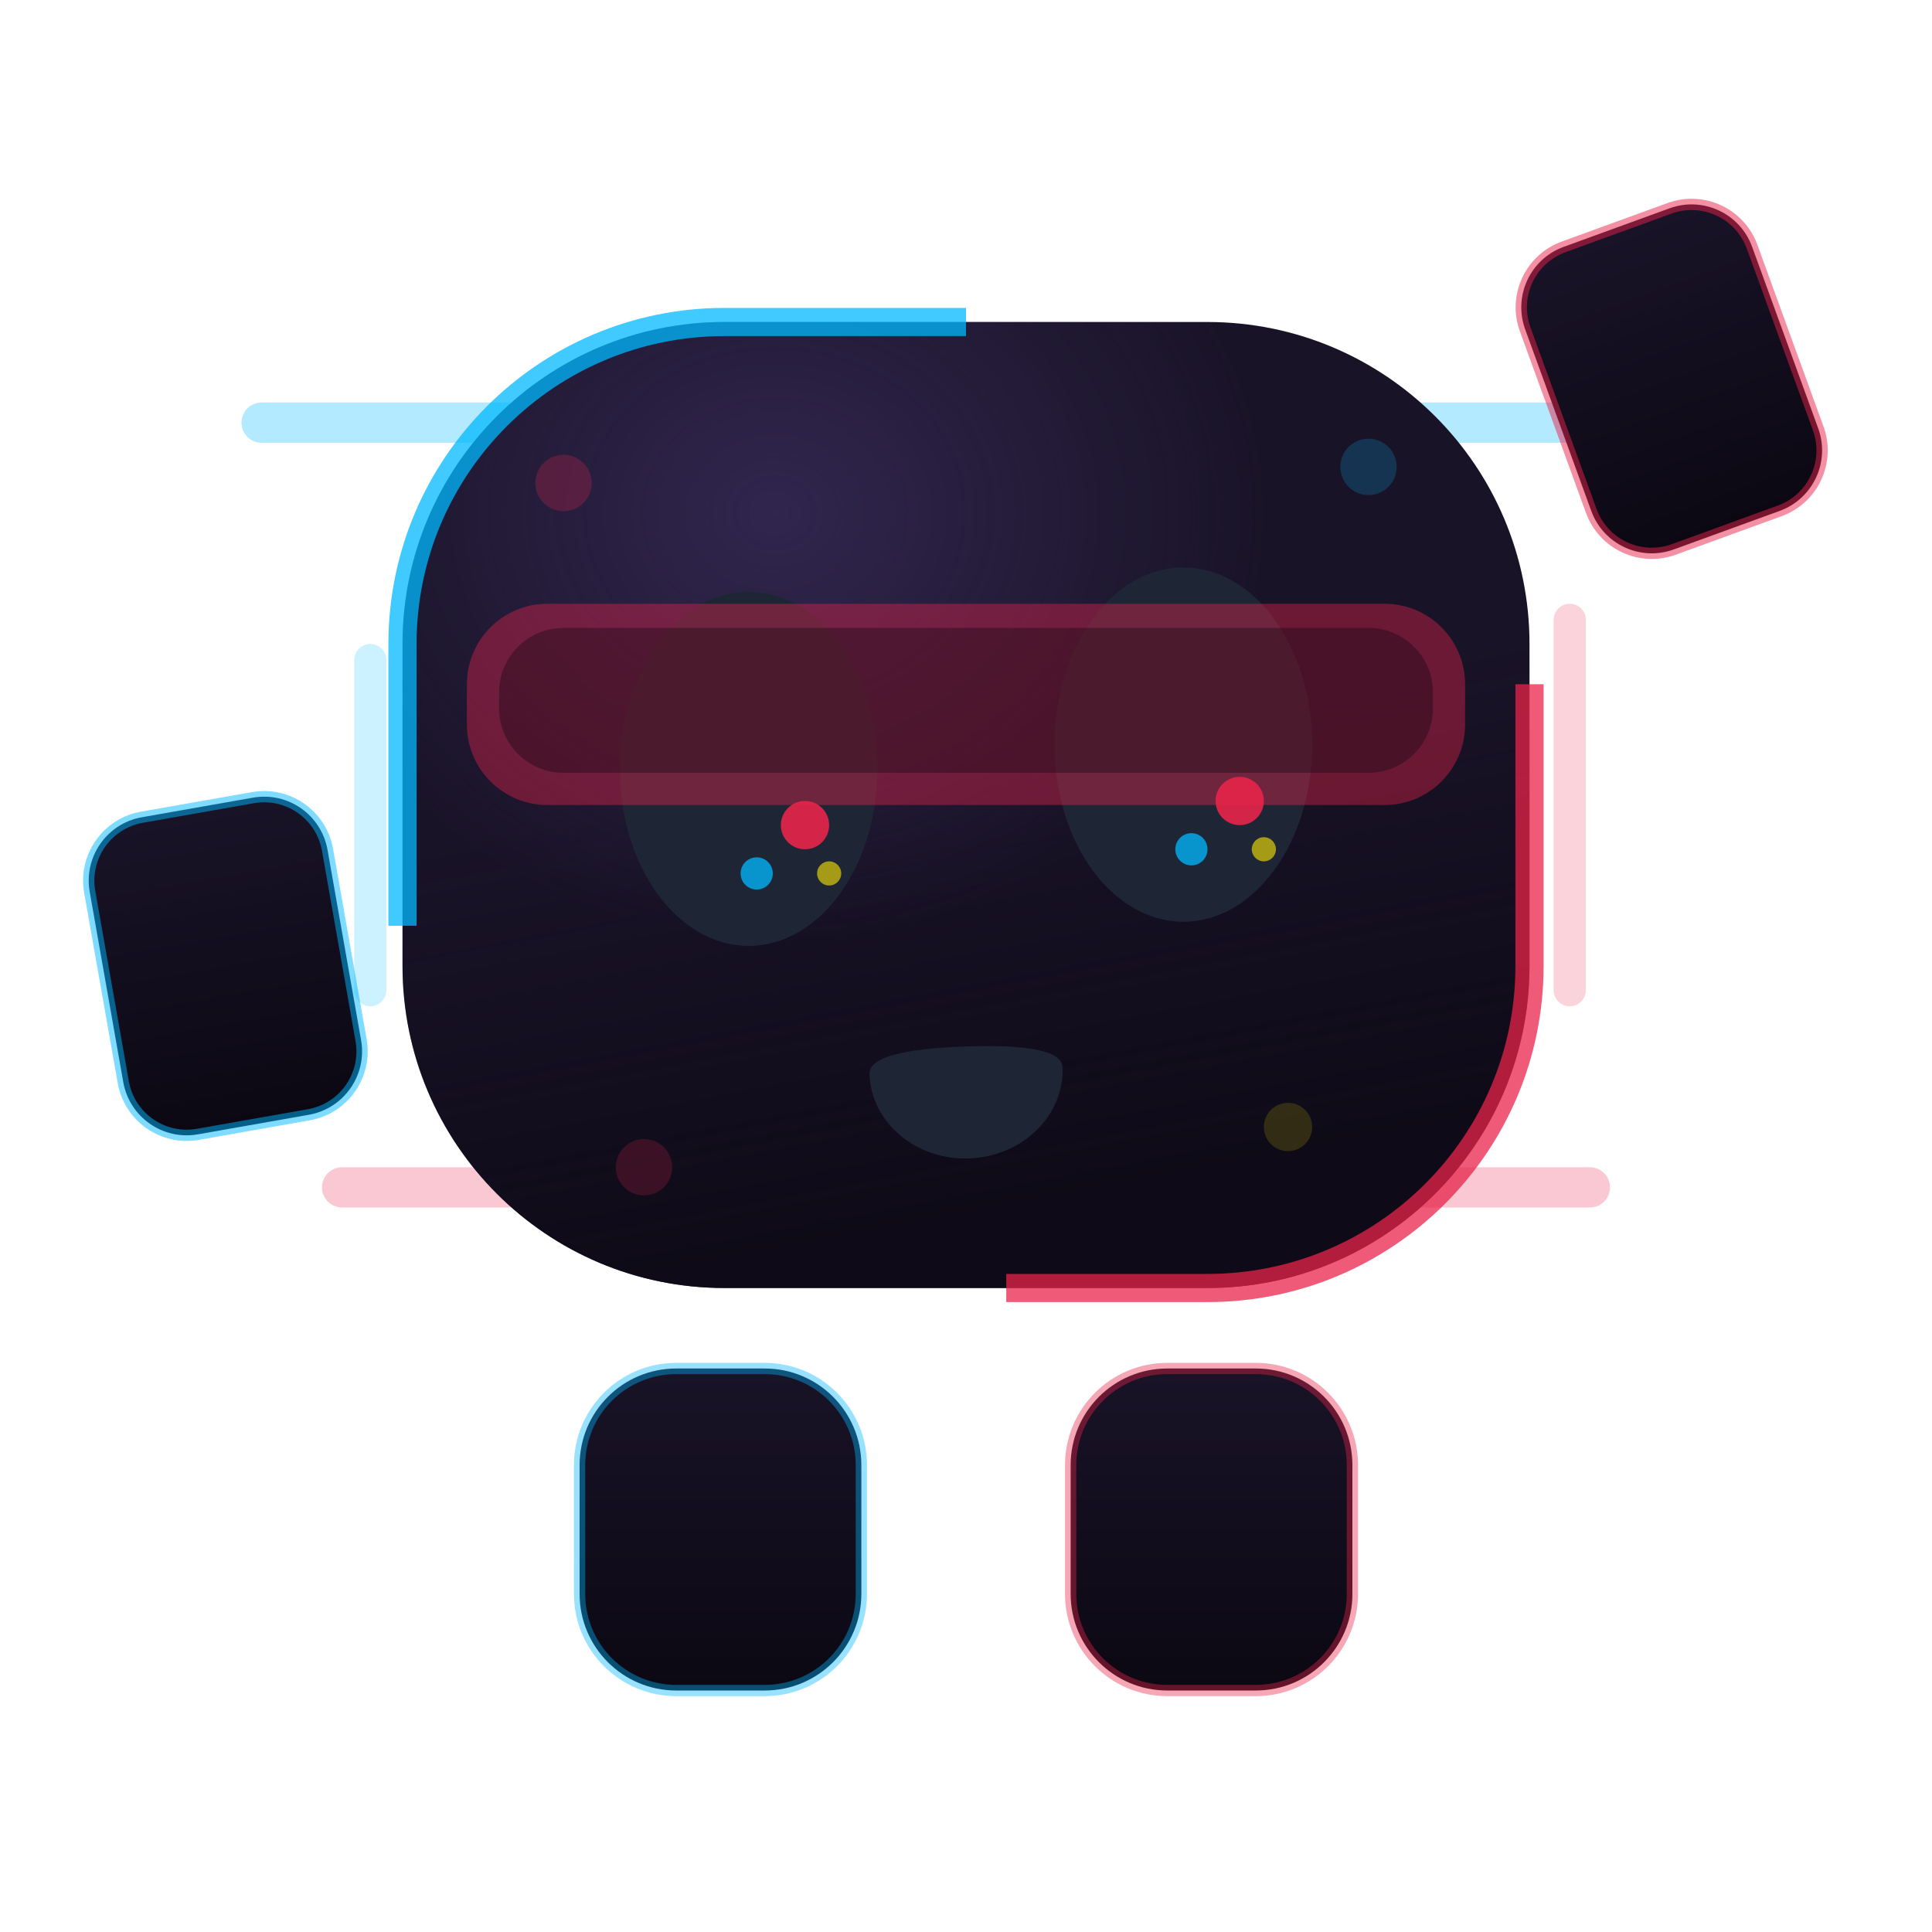
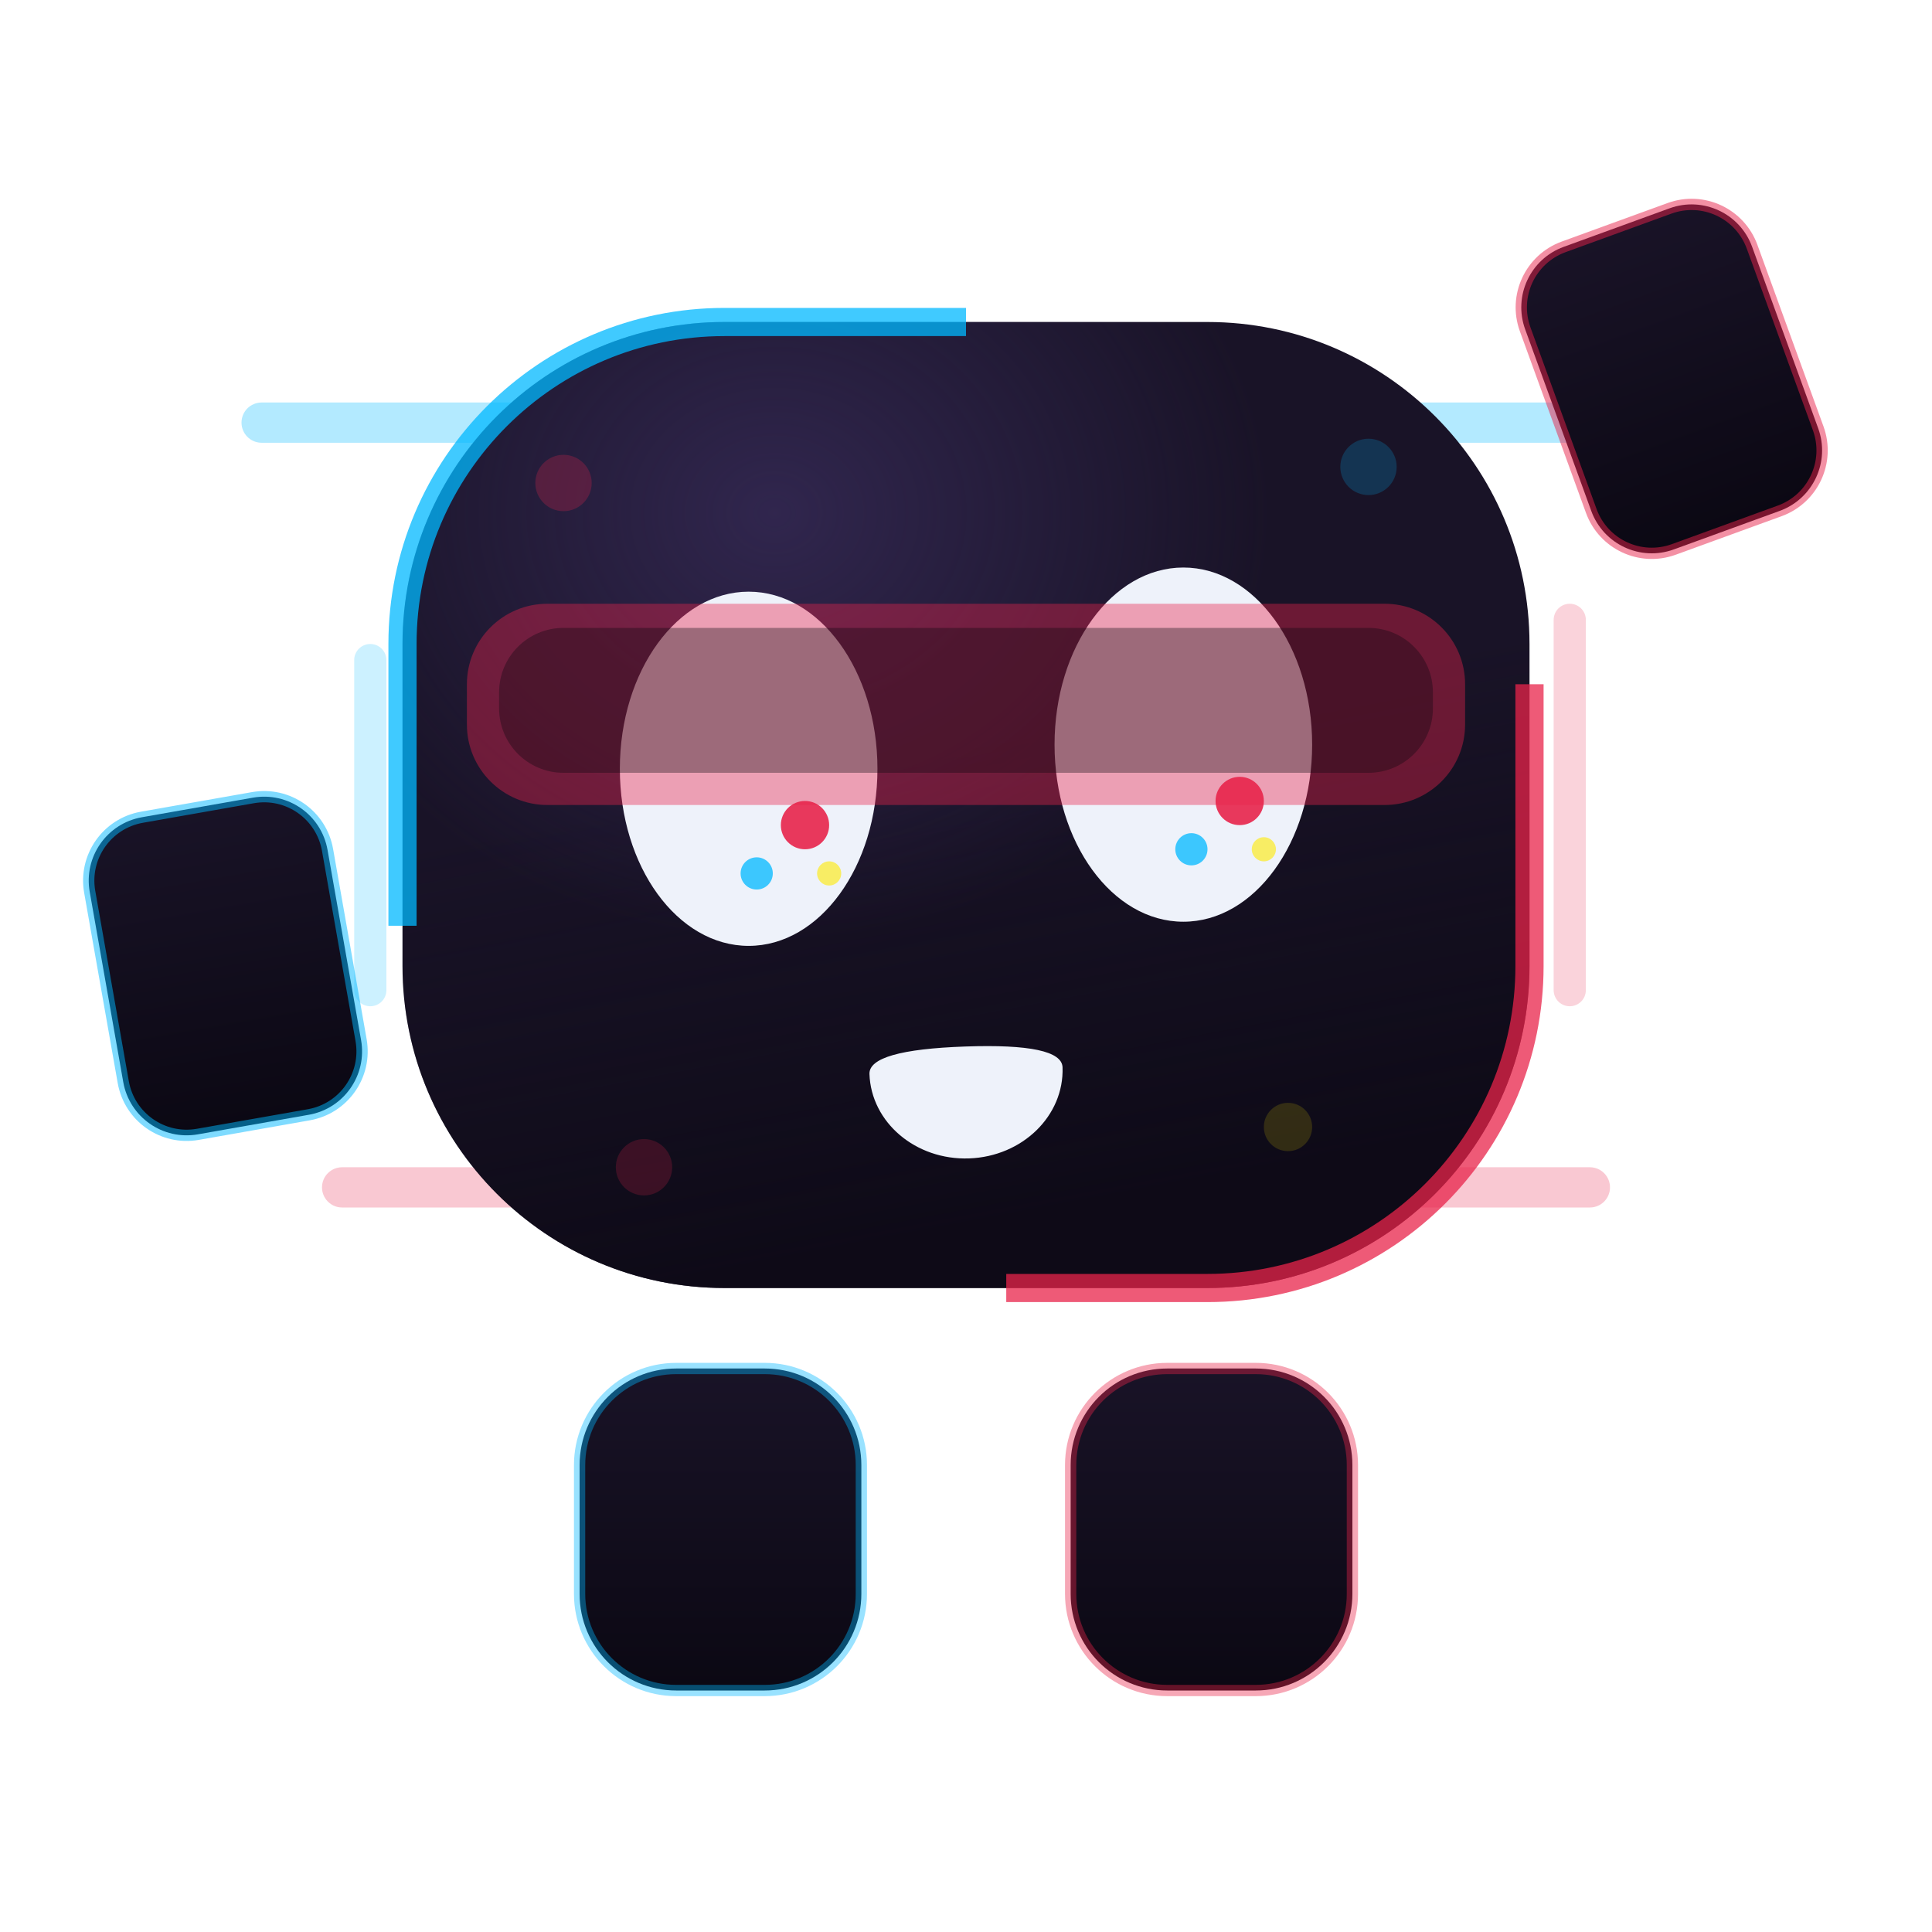
<svg xmlns="http://www.w3.org/2000/svg" viewBox="0 0 24 24">
  <defs>
    <radialGradient id="fhw-hi" cx="33%" cy="20%" r="80%">
      <stop offset="0%" stop-color="#332852" stop-opacity="0.9" />
      <stop offset="55%" stop-color="#332852" stop-opacity="0" />
    </radialGradient>
    <linearGradient id="fhw-lo" x1="0" y1="0" x2="0.22" y2="1">
      <stop offset="52%" stop-color="#0b0813" stop-opacity="0" />
      <stop offset="100%" stop-color="#0b0813" stop-opacity="0.8" />
    </linearGradient>
    <linearGradient id="fhw-limb" x1="0" y1="0" x2="0" y2="1">
      <stop offset="0%" stop-color="#191327" />
      <stop offset="100%" stop-color="#0b0813" />
    </linearGradient>
  </defs>
  <rect x="3" y="5" width="18" height="0.5" rx="0.25" fill="#00b8ff" opacity="0.3" />
  <rect x="4" y="14.5" width="16" height="0.5" rx="0.25" fill="#e8234a" opacity="0.25" />
  <g transform="translate(0.3 1.0) rotate(-10 2.5 11)">
    <path d="M1.8 9 L3.2 9 A0.8 0.8 0 0 1 4 9.8 L4 12.2 A0.8 0.8 0 0 1 3.2 13 L1.8 13 A0.8 0.8 0 0 1 1 12.2 L1 9.8 A0.8 0.8 0 0 1 1.8 9 Z" fill="url(#fhw-limb)" stroke="#00b8ff" stroke-width="0.14" stroke-opacity="0.5" />
  </g>
  <g transform="translate(-0.1 0.8) rotate(-20 19.5 6)">
    <path d="M20.8 2.5 L22.2 2.5 A0.8 0.8 0 0 1 23 3.3 L23 5.7 A0.8 0.8 0 0 1 22.2 6.5 L20.8 6.5 A0.8 0.8 0 0 1 20 5.7 L20 3.3 A0.8 0.8 0 0 1 20.8 2.5 Z" fill="url(#fhw-limb)" stroke="#e8234a" stroke-width="0.14" stroke-opacity="0.5" />
  </g>
  <rect x="7.2" y="17" width="3.5" height="4" rx="1.2" fill="url(#fhw-limb)" stroke="#00b8ff" stroke-width="0.14" stroke-opacity="0.4" />
  <rect x="13.3" y="17" width="3.5" height="4" rx="1.2" fill="url(#fhw-limb)" stroke="#e8234a" stroke-width="0.14" stroke-opacity="0.4" />
  <path d="M9 4 L15 4 A4 4 0 0 1 19 8 L19 12 A4 4 0 0 1 15 16 L9 16 A4 4 0 0 1 5 12 L5 8 A4 4 0 0 1 9 4 Z" fill="#191327" />
  <path d="M9 4 L15 4 A4 4 0 0 1 19 8 L19 12 A4 4 0 0 1 15 16 L9 16 A4 4 0 0 1 5 12 L5 8 A4 4 0 0 1 9 4 Z" fill="url(#fhw-lo)" />
  <path d="M9 4 L15 4 A4 4 0 0 1 19 8 L19 12 A4 4 0 0 1 15 16 L9 16 A4 4 0 0 1 5 12 L5 8 A4 4 0 0 1 9 4 Z" fill="url(#fhw-hi)" />
  <path d="M5 11.5 L5 8 A4 4 0 0 1 9 4 L12 4" fill="none" stroke="#00b8ff" stroke-width="0.35" opacity="0.75" />
  <path d="M19 8.5 L19 12 A4 4 0 0 1 15 16 L12.5 16" fill="none" stroke="#e8234a" stroke-width="0.35" opacity="0.75" />
-   <ellipse cx="9.3" cy="9.55" rx="1.6" ry="2.2" fill="#1e2636" />
-   <ellipse cx="14.7" cy="9.25" rx="1.6" ry="2.2" fill="#1e2636" />
+   <ellipse cx="9.3" cy="9.55" rx="1.6" ry="2.2" fill="#eef2fa" />
+   <ellipse cx="14.7" cy="9.25" rx="1.6" ry="2.2" fill="#eef2fa" />
  <rect x="5.8" y="7.5" width="12.4" height="2.5" rx="1" fill="#e8234a" opacity="0.4" />
  <rect x="6.2" y="7.8" width="11.6" height="1.8" rx="0.8" fill="#08060e" opacity="0.35" />
  <circle cx="10" cy="10.25" r="0.3" fill="#e8234a" opacity="0.9" />
  <circle cx="9.4" cy="10.85" r="0.2" fill="#00b8ff" opacity="0.75" />
  <circle cx="10.3" cy="10.85" r="0.15" fill="#ffea00" opacity="0.6" />
  <circle cx="15.4" cy="9.95" r="0.3" fill="#e8234a" opacity="0.9" />
  <circle cx="14.8" cy="10.55" r="0.2" fill="#00b8ff" opacity="0.75" />
  <circle cx="15.7" cy="10.55" r="0.15" fill="#ffea00" opacity="0.6" />
  <g transform="rotate(-2 12 13.3)">
-     <path d="M10.8 13.3 Q10.8 13 12 13 Q13.2 13 13.2 13.3 A1.1 1 0 0 1 10.8 13.3 Z" fill="#1e2636" />
+     <path d="M10.8 13.3 Q10.8 13 12 13 Q13.2 13 13.2 13.3 A1.1 1 0 0 1 10.8 13.3 Z" fill="#eef2fa" />
  </g>
  <circle cx="7" cy="6" r="0.35" fill="#e8234a" opacity="0.25" />
  <circle cx="17" cy="5.8" r="0.35" fill="#00b8ff" opacity="0.2" />
  <circle cx="8" cy="14.5" r="0.35" fill="#e8234a" opacity="0.2" />
  <circle cx="16" cy="14" r="0.3" fill="#ffea00" opacity="0.15" />
  <rect x="19.3" y="7.5" width="0.4" height="5" rx="0.2" fill="#e8234a" opacity="0.2" />
  <rect x="4.4" y="8" width="0.4" height="4.5" rx="0.2" fill="#00b8ff" opacity="0.2" />
</svg>
